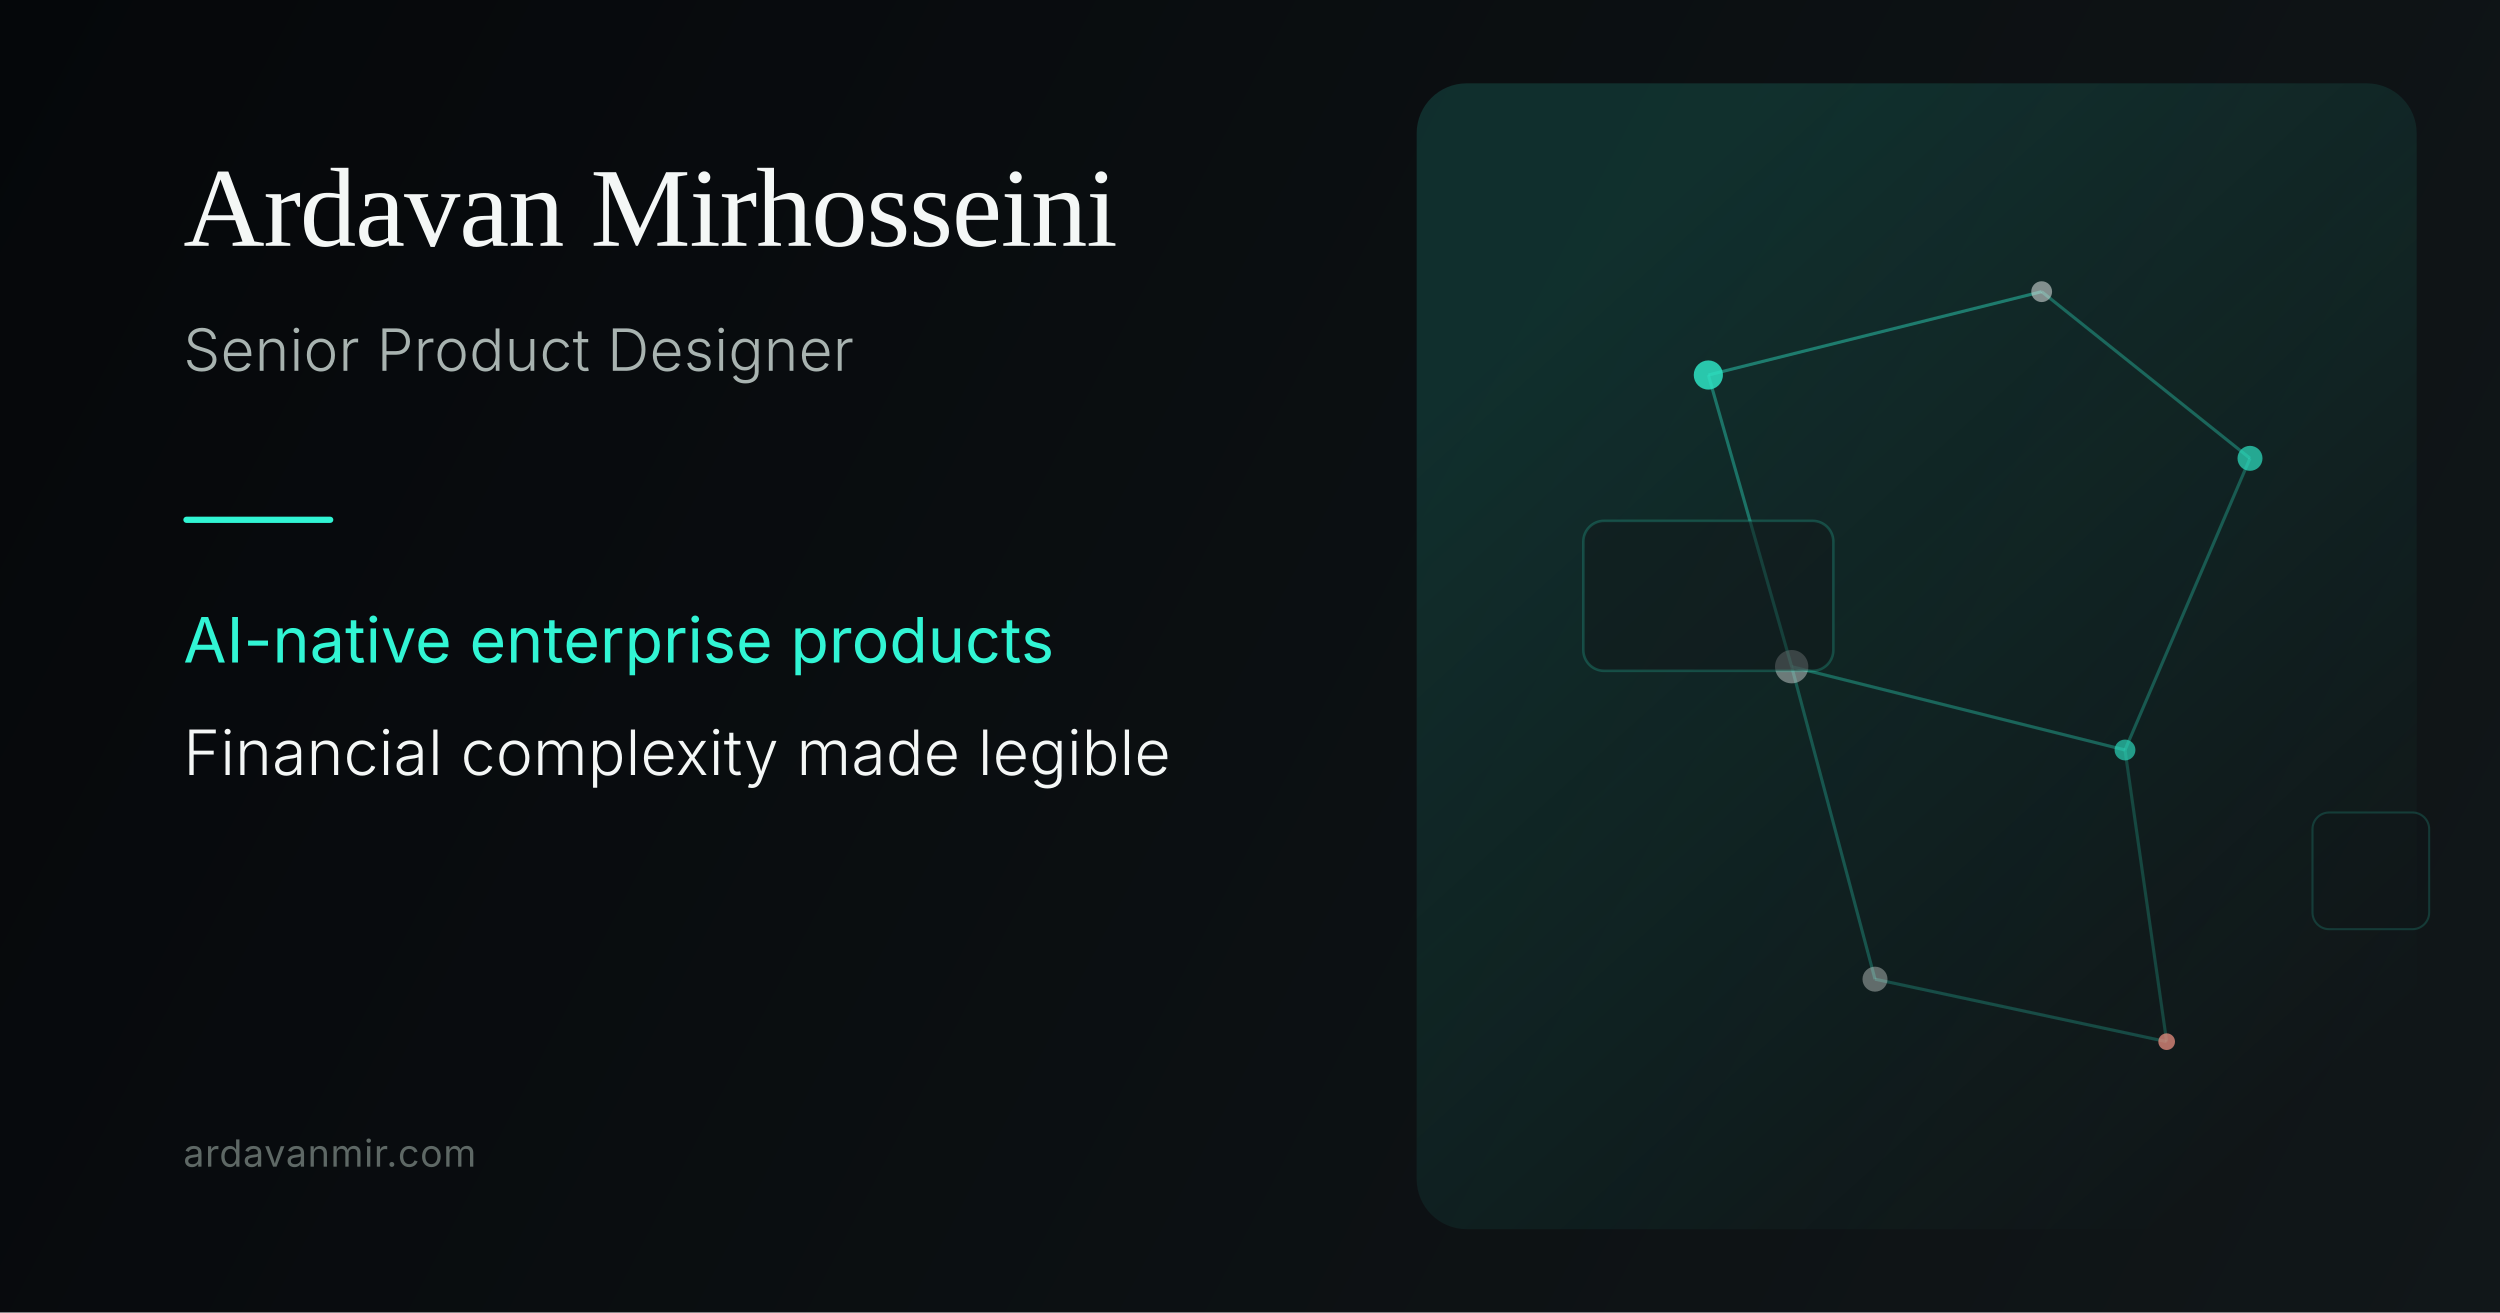
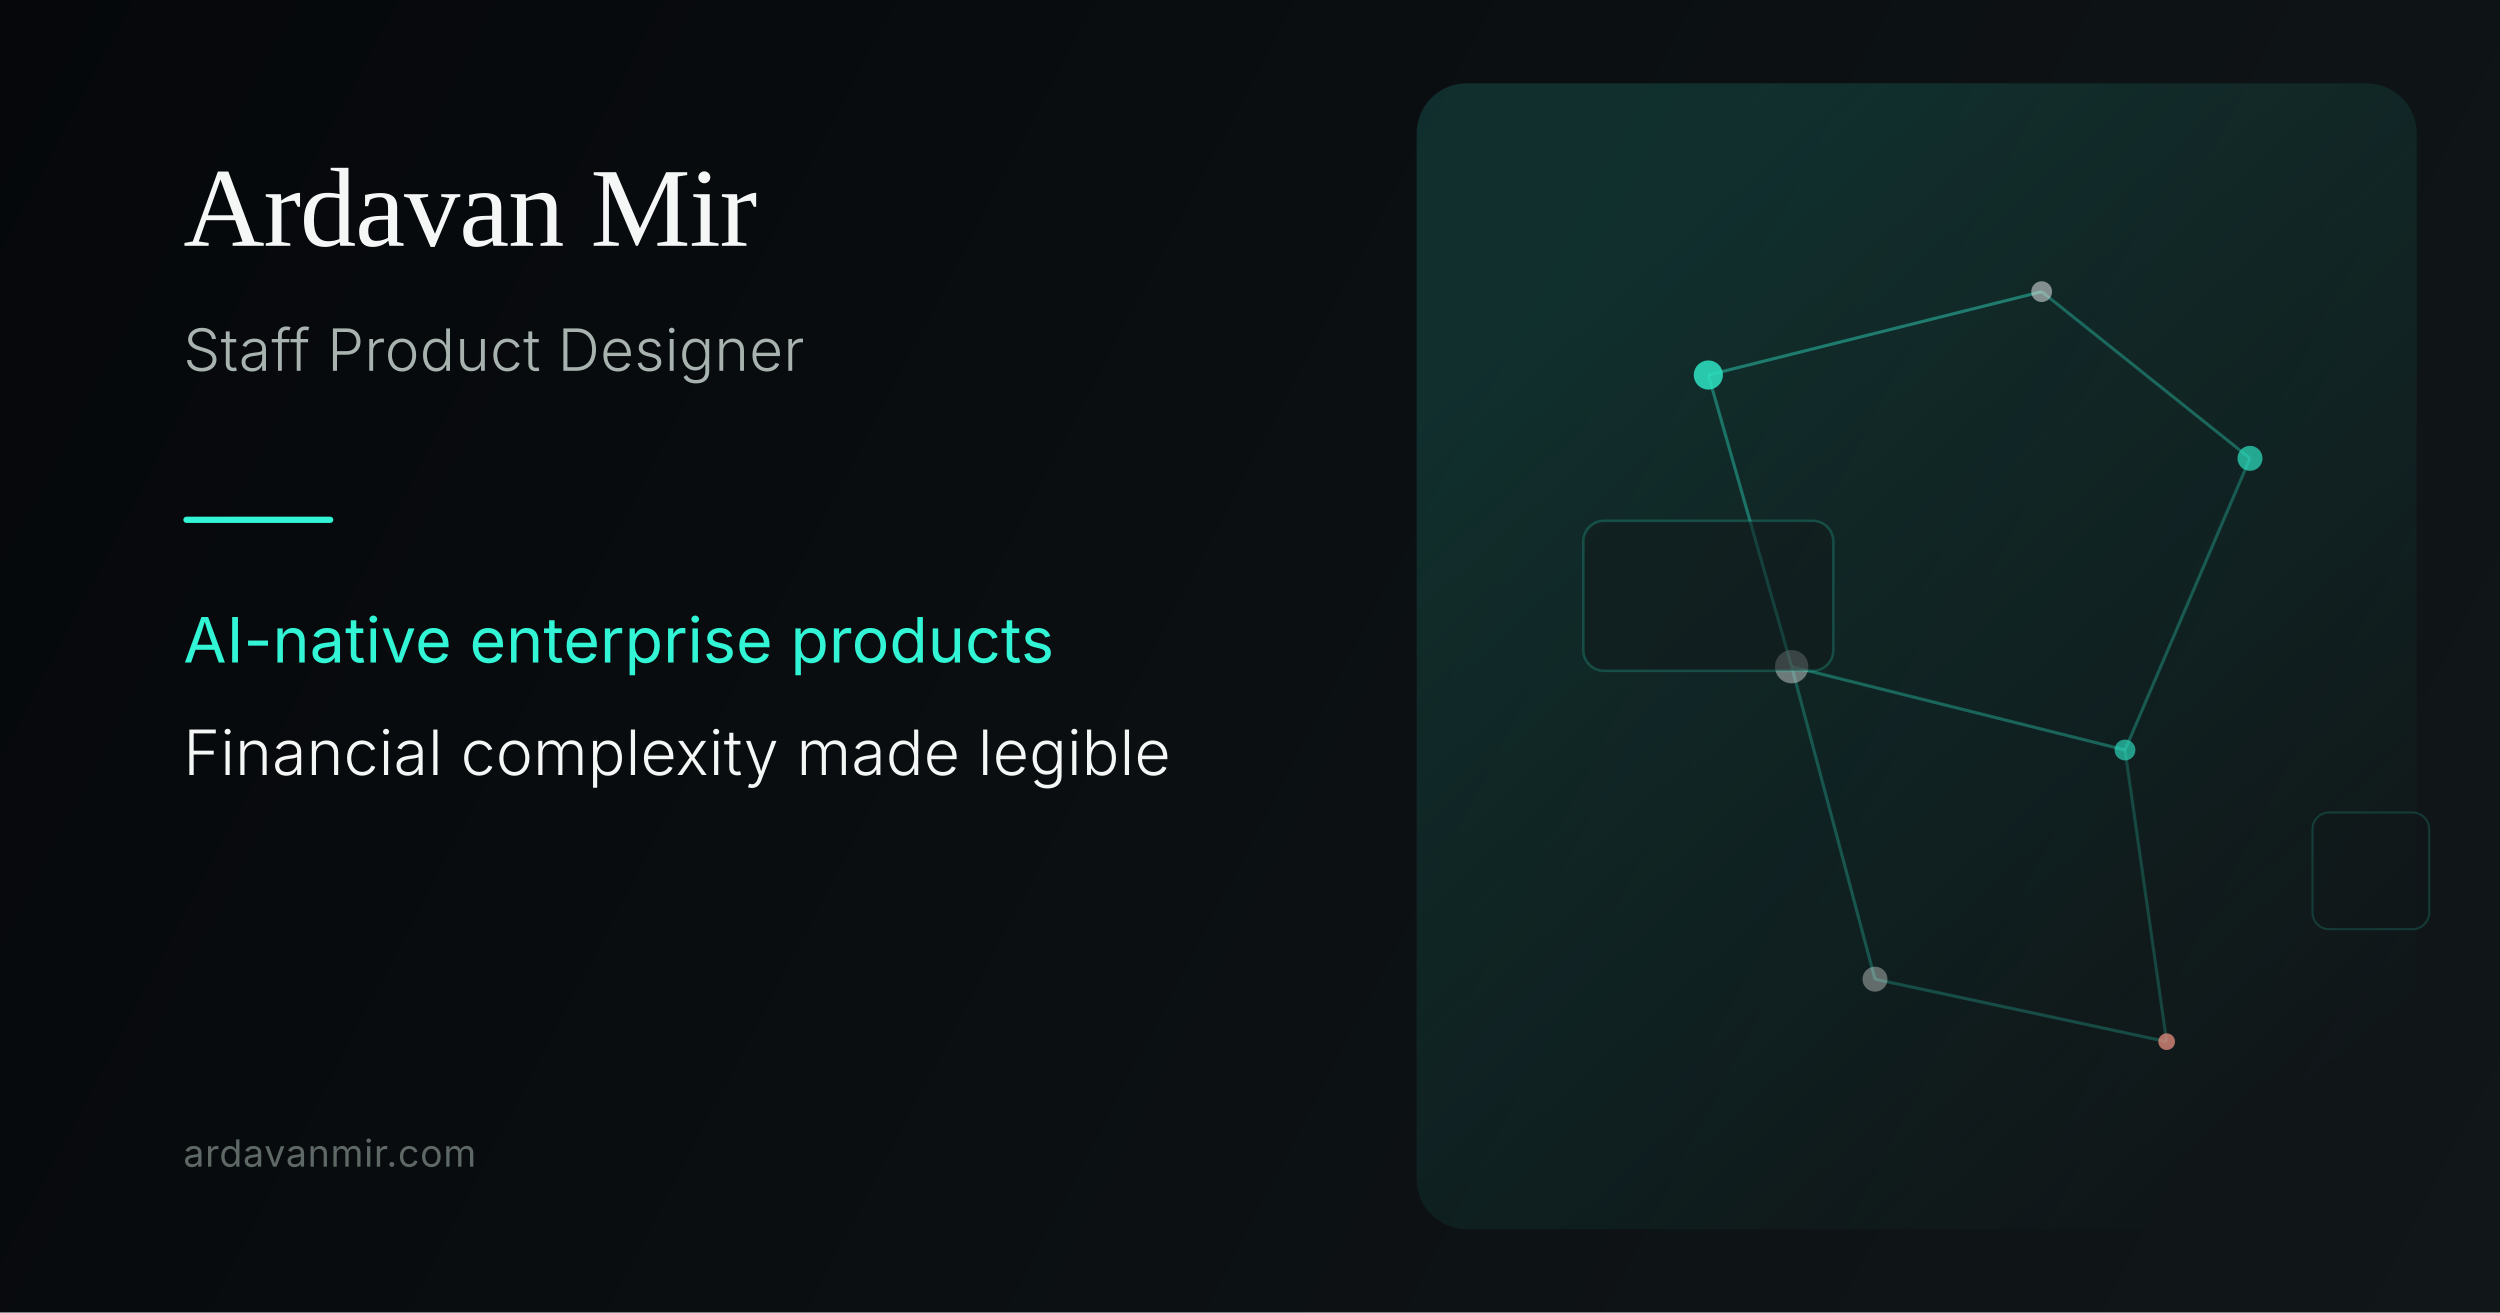
- <svg xmlns="http://www.w3.org/2000/svg" width="1200" height="630" viewBox="0 0 1200 630" fill="none" role="img" aria-label="Ardavan Mirhosseini — Senior Product Designer">
+ <svg xmlns="http://www.w3.org/2000/svg" width="1200" height="630" viewBox="0 0 1200 630" fill="none" role="img" aria-label="Ardavan Mir — Staff Product Designer">
  <defs>
    <linearGradient id="bg" x1="0" y1="0" x2="1200" y2="630" gradientUnits="userSpaceOnUse">
      <stop stop-color="#05070a" />
      <stop offset="1" stop-color="#111719" />
    </linearGradient>
    <linearGradient id="glow" x1="760" y1="120" x2="1120" y2="520" gradientUnits="userSpaceOnUse">
      <stop stop-color="#31f5d4" stop-opacity="0.14" />
      <stop offset="1" stop-color="#31f5d4" stop-opacity="0" />
    </linearGradient>
    <filter id="soft" x="-20%" y="-20%" width="140%" height="140%">
      <feGaussianBlur stdDeviation="2" />
    </filter>
  </defs>
  <rect width="1200" height="630" fill="url(#bg)" />
  <rect x="680" y="40" width="480" height="550" rx="24" fill="url(#glow)" />
  <g opacity="0.9">
    <line x1="820" y1="180" x2="980" y2="140" stroke="#31f5d4" stroke-width="1.5" stroke-opacity="0.45" />
    <line x1="980" y1="140" x2="1080" y2="220" stroke="#31f5d4" stroke-width="1.5" stroke-opacity="0.35" />
    <line x1="820" y1="180" x2="860" y2="320" stroke="#31f5d4" stroke-width="1.5" stroke-opacity="0.4" />
    <line x1="860" y1="320" x2="1020" y2="360" stroke="#31f5d4" stroke-width="1.5" stroke-opacity="0.35" />
    <line x1="1020" y1="360" x2="1080" y2="220" stroke="#31f5d4" stroke-width="1.5" stroke-opacity="0.3" />
    <line x1="860" y1="320" x2="900" y2="470" stroke="#31f5d4" stroke-width="1.5" stroke-opacity="0.28" />
    <line x1="900" y1="470" x2="1040" y2="500" stroke="#31f5d4" stroke-width="1.5" stroke-opacity="0.25" />
    <line x1="1040" y1="500" x2="1020" y2="360" stroke="#31f5d4" stroke-width="1.5" stroke-opacity="0.22" />
    <circle cx="820" cy="180" r="7" fill="#31f5d4" fill-opacity="0.85" />
    <circle cx="980" cy="140" r="5" fill="#f4f7f6" fill-opacity="0.55" />
    <circle cx="1080" cy="220" r="6" fill="#31f5d4" fill-opacity="0.7" />
    <circle cx="860" cy="320" r="8" fill="#f4f7f6" fill-opacity="0.45" />
    <circle cx="1020" cy="360" r="5" fill="#31f5d4" fill-opacity="0.65" />
    <circle cx="900" cy="470" r="6" fill="#f4f7f6" fill-opacity="0.4" />
    <circle cx="1040" cy="500" r="4" fill="#ff9a8a" fill-opacity="0.75" />
    <rect x="760" y="250" width="120" height="72" rx="10" stroke="#31f5d4" stroke-width="1.25" stroke-opacity="0.22" fill="#111719" fill-opacity="0.55" />
    <rect x="1110" y="390" width="56" height="56" rx="8" stroke="#31f5d4" stroke-width="1" stroke-opacity="0.18" fill="#111719" fill-opacity="0.45" />
  </g>
  <rect x="88" y="248" width="72" height="3" rx="1.5" fill="#31f5d4" />
-   <text x="88" y="118" fill="#f4f7f6" font-family="Georgia, 'Times New Roman', serif" font-size="54" font-weight="400" letter-spacing="-0.5">Ardavan Mirhosseini</text>
-   <text x="88" y="178" fill="#a8b3b0" font-family="system-ui, -apple-system, BlinkMacSystemFont, 'Segoe UI', sans-serif" font-size="28" font-weight="300" letter-spacing="0.2">Senior Product Designer</text>
+   <text x="88" y="118" fill="#f4f7f6" font-family="Georgia, 'Times New Roman', serif" font-size="54" font-weight="400" letter-spacing="-0.5">Ardavan Mir</text>
+   <text x="88" y="178" fill="#a8b3b0" font-family="system-ui, -apple-system, BlinkMacSystemFont, 'Segoe UI', sans-serif" font-size="28" font-weight="300" letter-spacing="0.2">Staff Product Designer</text>
  <text x="88" y="318" fill="#31f5d4" font-family="system-ui, -apple-system, BlinkMacSystemFont, 'Segoe UI', sans-serif" font-size="30" font-weight="400" letter-spacing="0.1">AI-native enterprise products</text>
  <text x="88" y="372" fill="#f4f7f6" font-family="system-ui, -apple-system, BlinkMacSystemFont, 'Segoe UI', sans-serif" font-size="30" font-weight="300" letter-spacing="0.1">Financial complexity made legible</text>
  <text x="88" y="560" fill="#5e6865" font-family="system-ui, -apple-system, BlinkMacSystemFont, 'Segoe UI', sans-serif" font-size="18" font-weight="400" letter-spacing="0.35">ardavanmir.com</text>
</svg>
